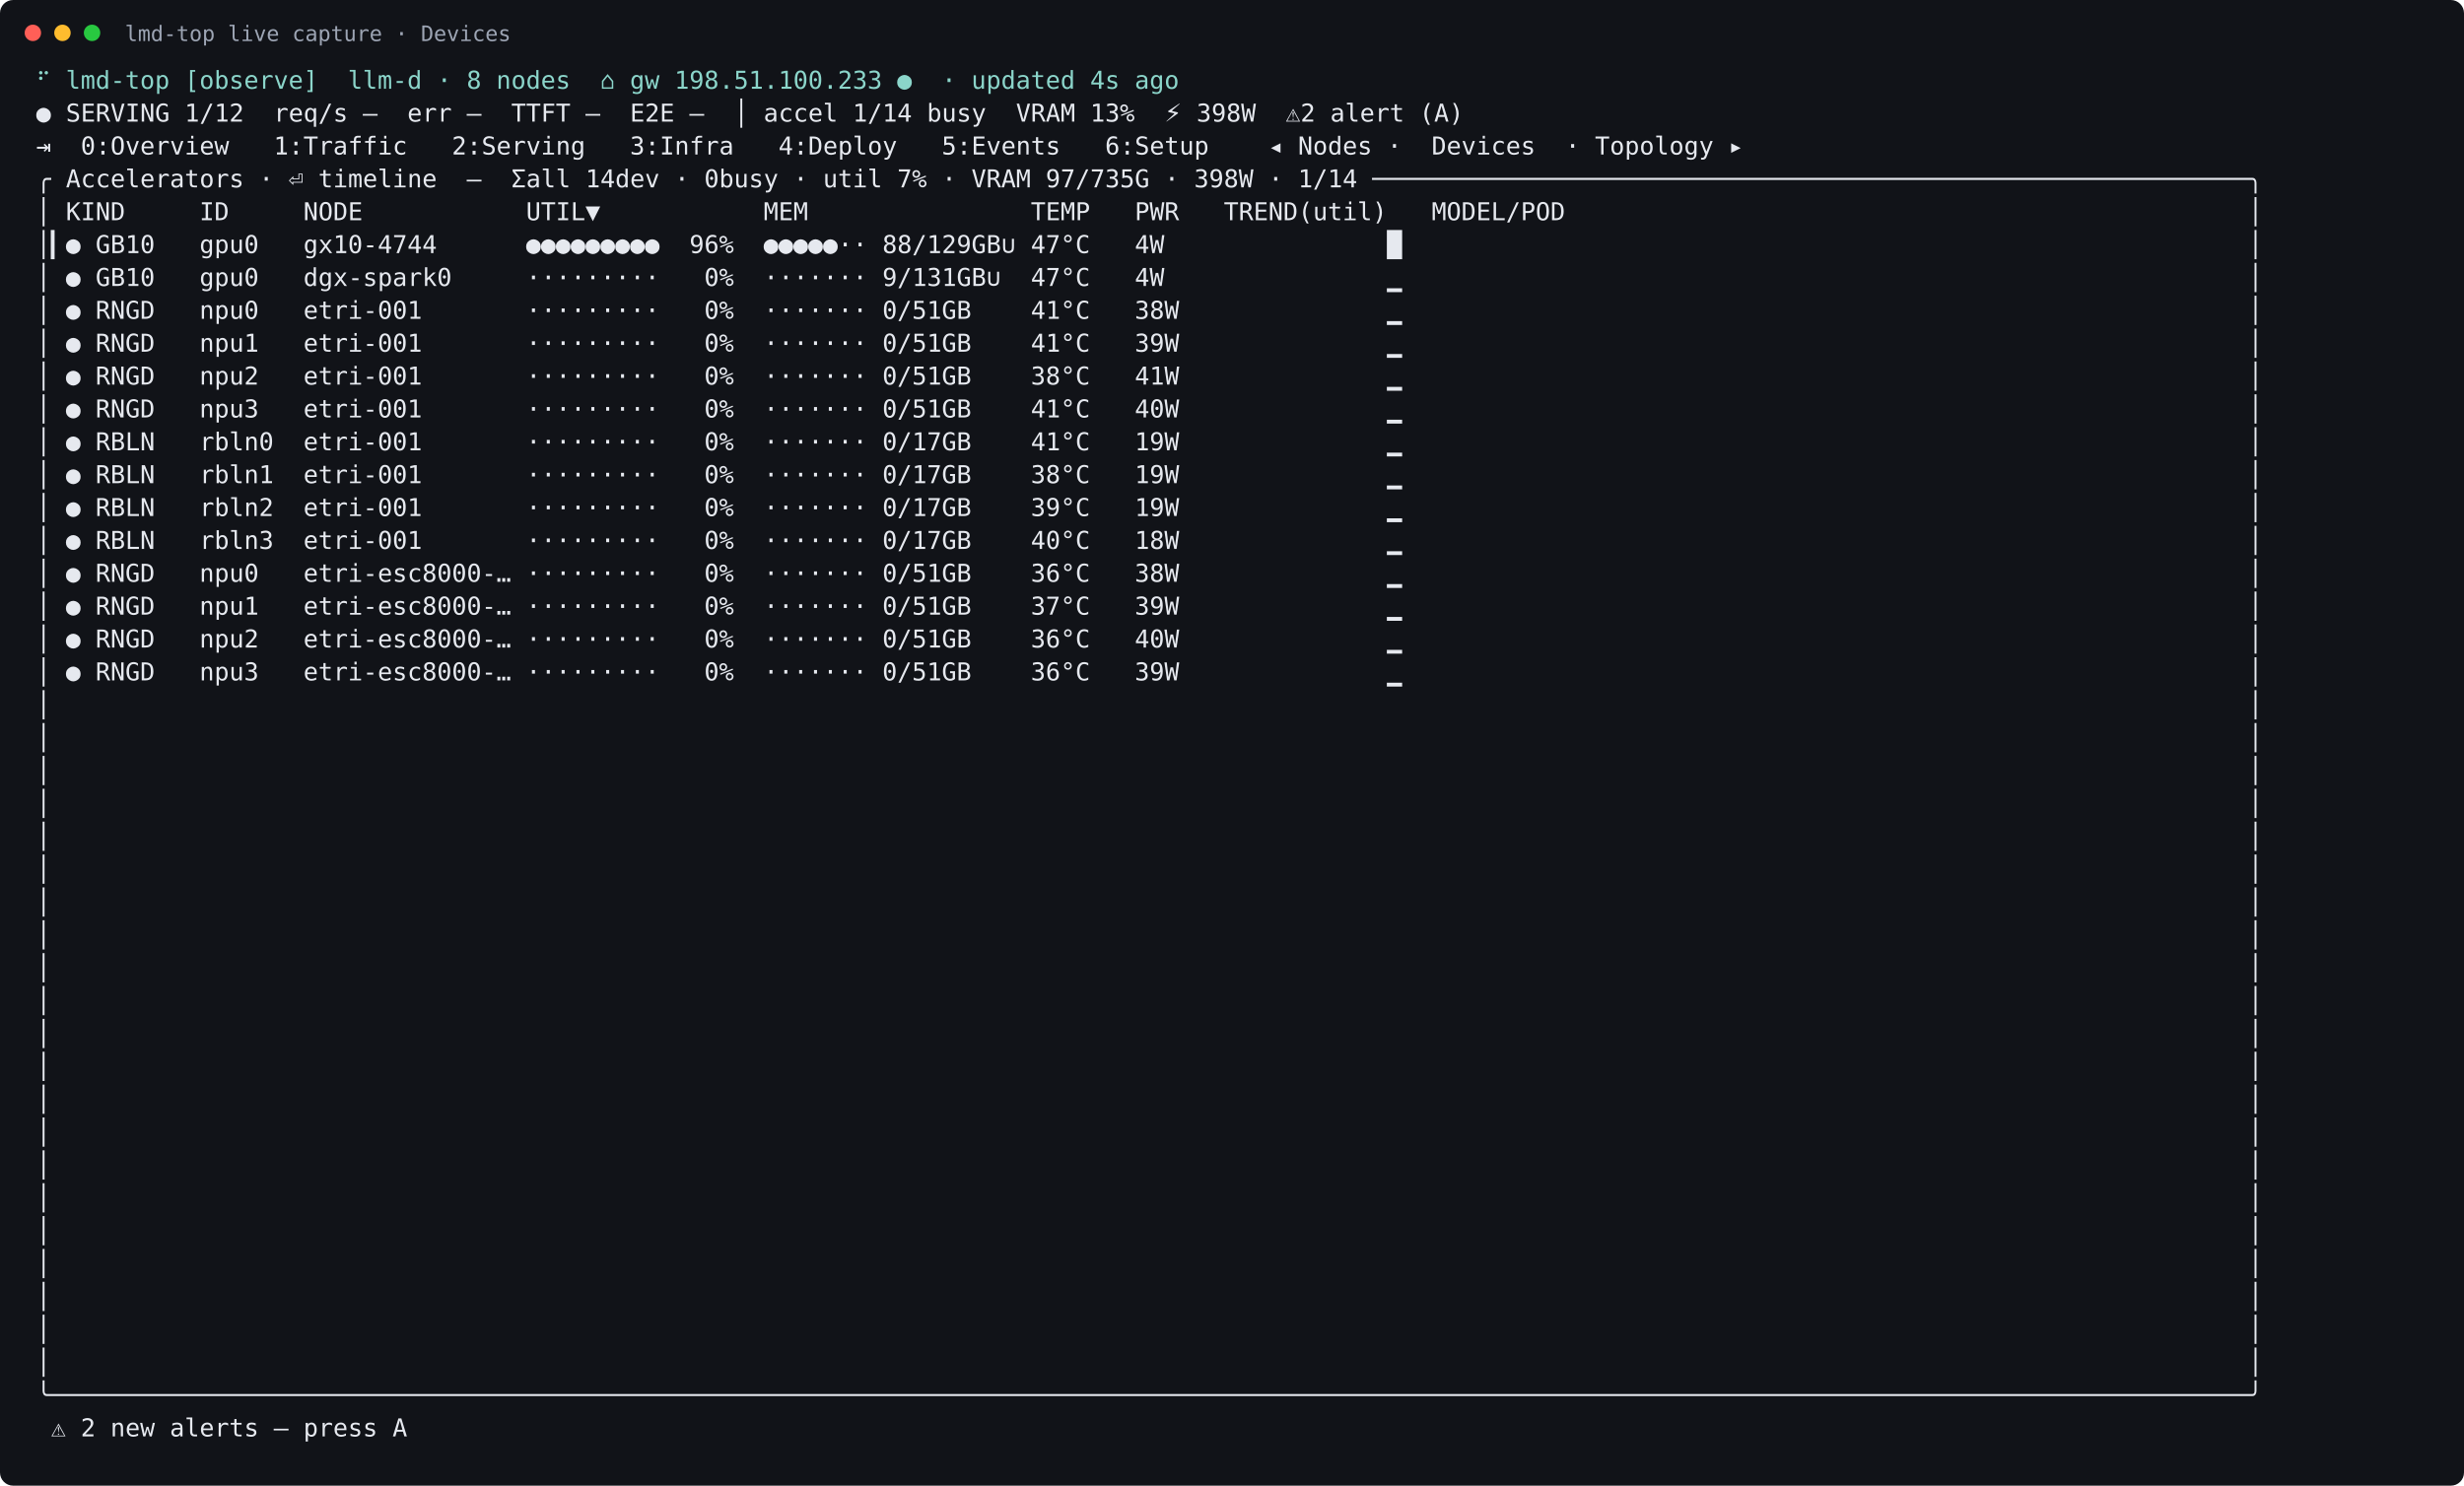
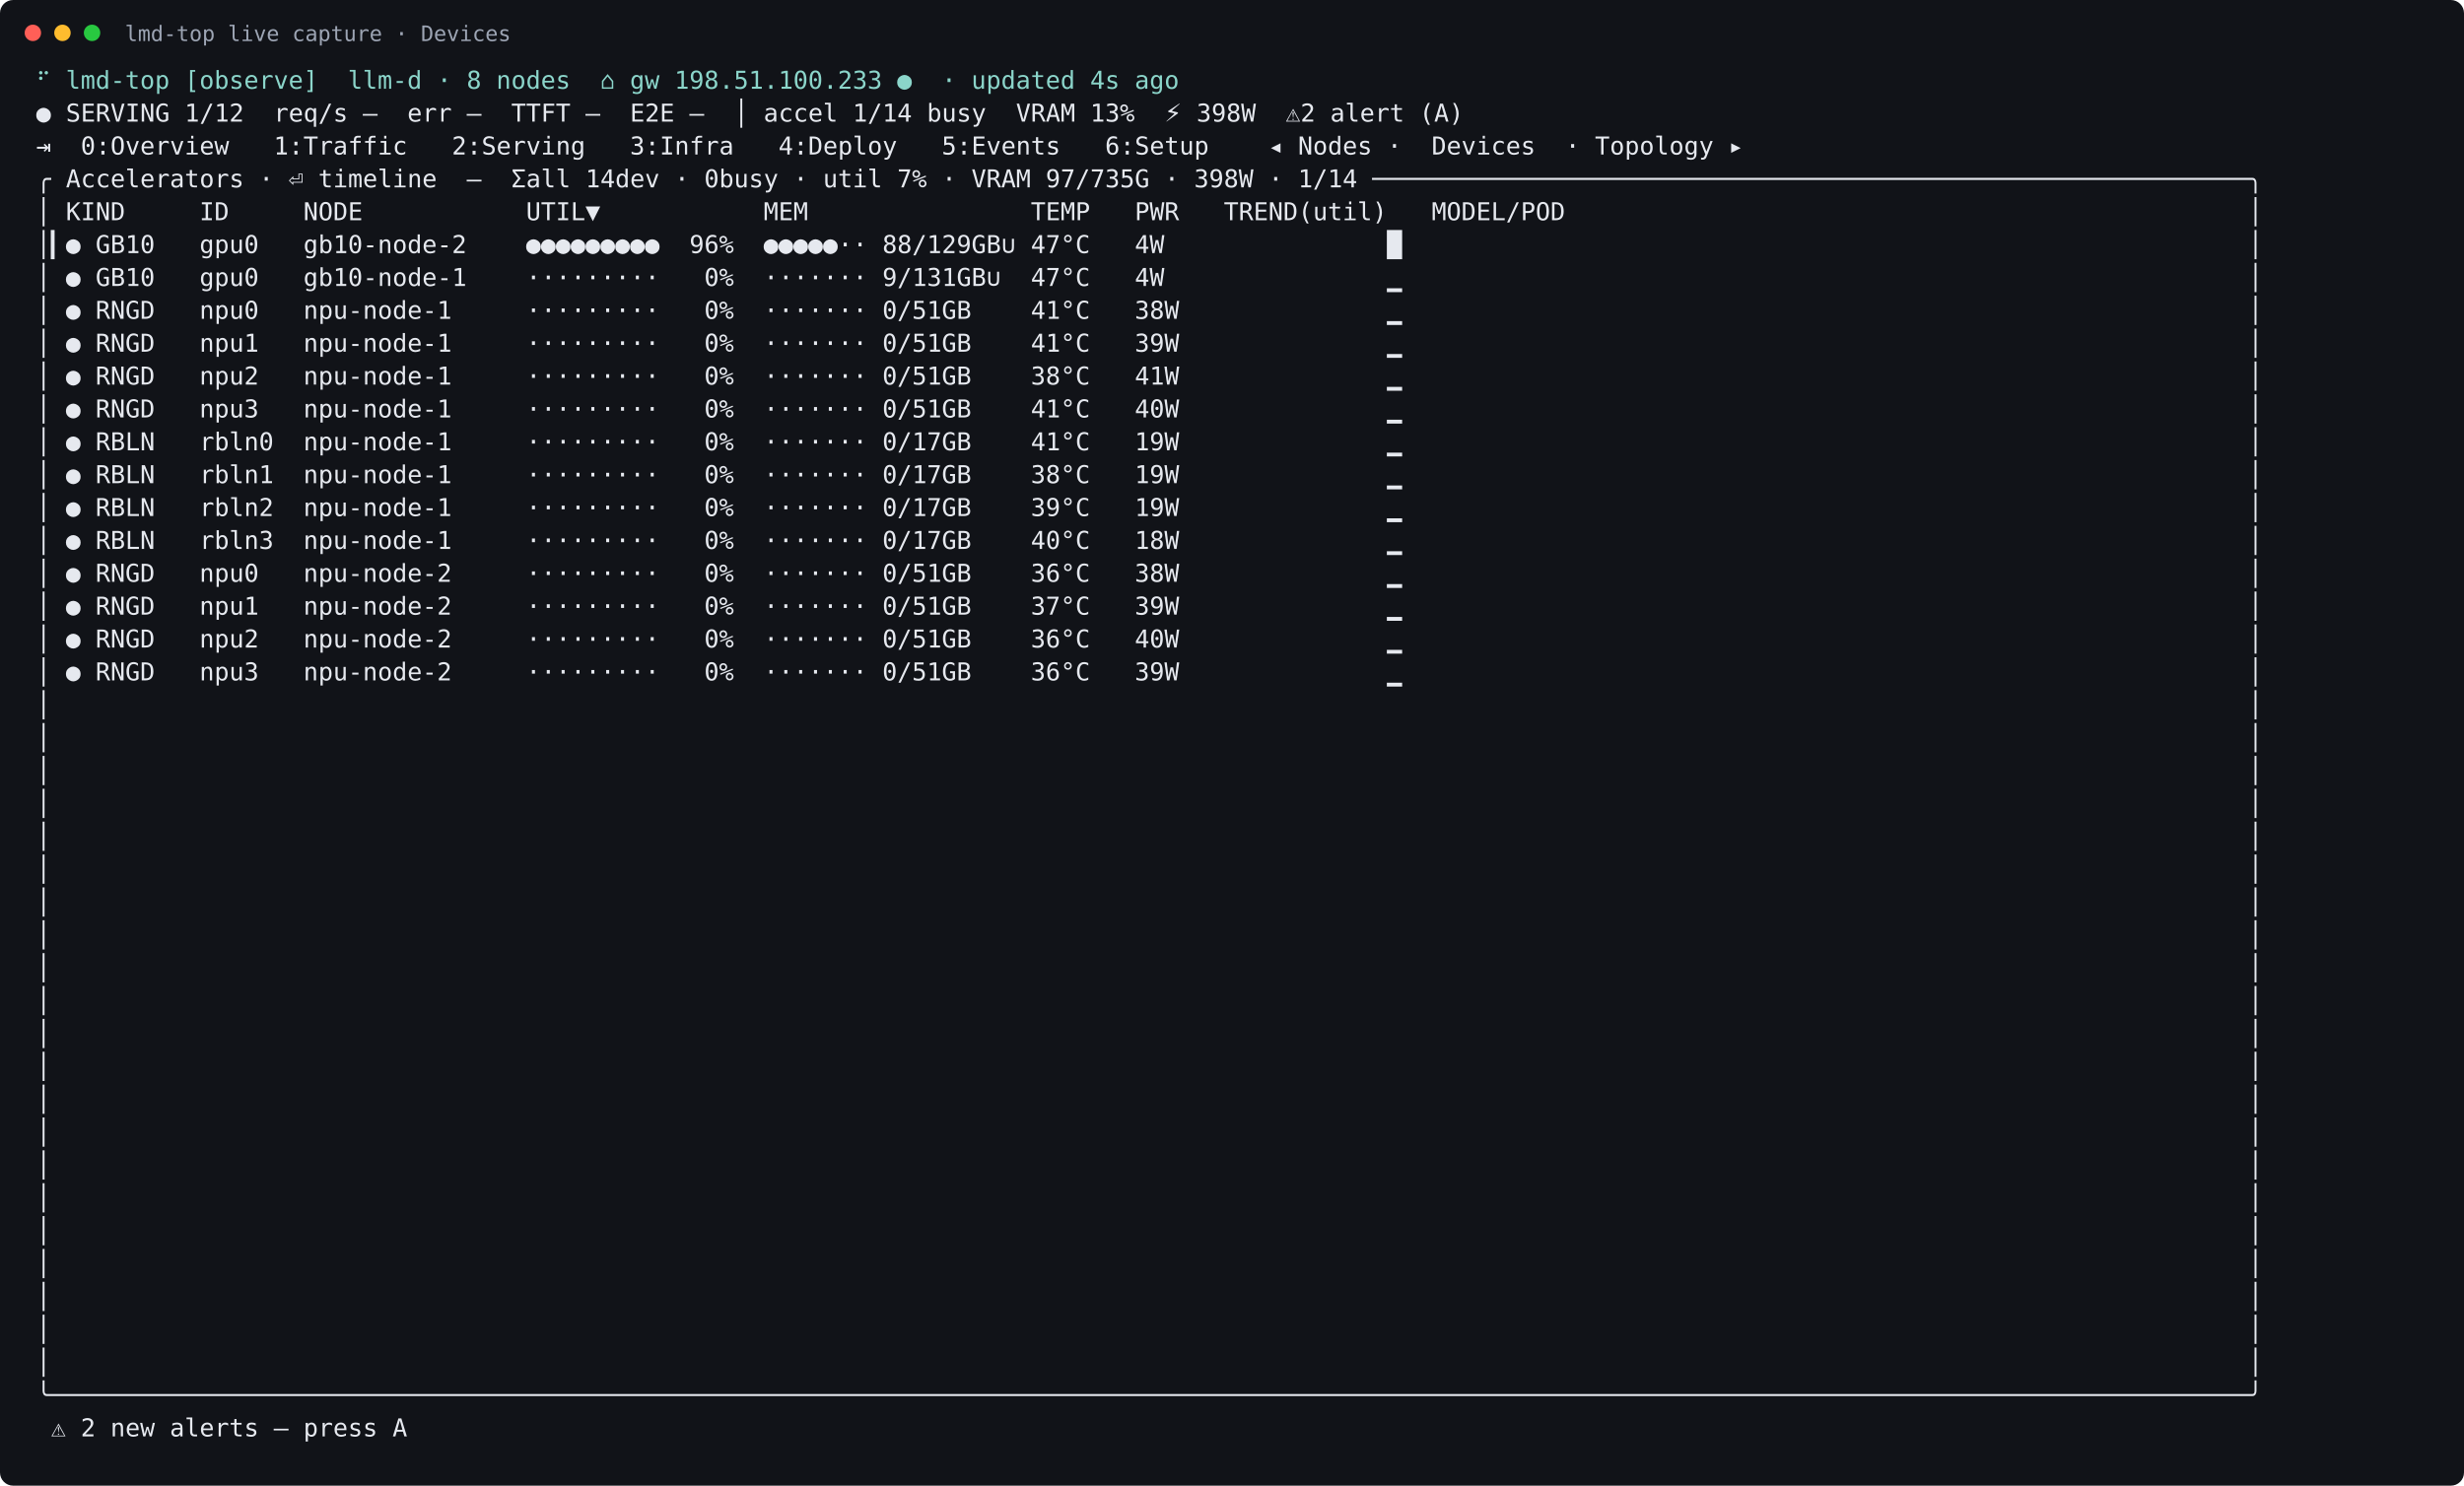
<svg xmlns="http://www.w3.org/2000/svg" width="1499" height="904" viewBox="0 0 1499 904">
  <rect width="100%" height="100%" rx="8" fill="#111318" />
  <circle cx="20" cy="20" r="5" fill="#ff5f57" />
  <circle cx="38" cy="20" r="5" fill="#febc2e" />
  <circle cx="56" cy="20" r="5" fill="#28c840" />
  <text x="76" y="25" fill="#9da5b4" font-family="DejaVu Sans Mono, monospace" font-size="13">lmd-top live capture · Devices</text>
  <text xml:space="preserve" x="22" y="54" fill="#e6e9ef" font-family="DejaVu Sans Mono, monospace" font-size="15">
    <tspan x="22" dy="0" fill="#8bd5ca">⠋ lmd-top [observe]  llm-d · 8 nodes  ⌂ gw 198.51.100.233 ●  · updated 4s ago</tspan>
    <tspan x="22" dy="20">● SERVING 1/12  req/s –  err –  TTFT –  E2E –  │ accel 1/14 busy  VRAM 13%  ⚡ 398W  ⚠2 alert (A)</tspan>
    <tspan x="22" dy="20">⇥  0:Overview   1:Traffic   2:Serving   3:Infra   4:Deploy   5:Events   6:Setup    ◂ Nodes ·  Devices  · Topology ▸</tspan>
    <tspan x="22" dy="20">╭ Accelerators · ⏎ timeline  —  Σall 14dev · 0busy · util 7% · VRAM 97/735G · 398W · 1/14 ───────────────────────────────────────────────────────────╮</tspan>
    <tspan x="22" dy="20">│ KIND     ID     NODE           UTIL▼           MEM               TEMP   PWR   TREND(util)   MODEL/POD                                              │</tspan>
-     <tspan x="22" dy="20">│▎● GB10   gpu0   gx10-4744      ●●●●●●●●●  96%  ●●●●●·· 88/129GB∪ 47°C   4W               █                                                         │</tspan>
-     <tspan x="22" dy="20">│ ● GB10   gpu0   dgx-spark0     ·········   0%  ······· 9/131GB∪  47°C   4W               ▁                                                         │</tspan>
-     <tspan x="22" dy="20">│ ● RNGD   npu0   etri-001       ·········   0%  ······· 0/51GB    41°C   38W              ▁                                                         │</tspan>
-     <tspan x="22" dy="20">│ ● RNGD   npu1   etri-001       ·········   0%  ······· 0/51GB    41°C   39W              ▁                                                         │</tspan>
-     <tspan x="22" dy="20">│ ● RNGD   npu2   etri-001       ·········   0%  ······· 0/51GB    38°C   41W              ▁                                                         │</tspan>
-     <tspan x="22" dy="20">│ ● RNGD   npu3   etri-001       ·········   0%  ······· 0/51GB    41°C   40W              ▁                                                         │</tspan>
-     <tspan x="22" dy="20">│ ● RBLN   rbln0  etri-001       ·········   0%  ······· 0/17GB    41°C   19W              ▁                                                         │</tspan>
-     <tspan x="22" dy="20">│ ● RBLN   rbln1  etri-001       ·········   0%  ······· 0/17GB    38°C   19W              ▁                                                         │</tspan>
-     <tspan x="22" dy="20">│ ● RBLN   rbln2  etri-001       ·········   0%  ······· 0/17GB    39°C   19W              ▁                                                         │</tspan>
-     <tspan x="22" dy="20">│ ● RBLN   rbln3  etri-001       ·········   0%  ······· 0/17GB    40°C   18W              ▁                                                         │</tspan>
-     <tspan x="22" dy="20">│ ● RNGD   npu0   etri-esc8000-… ·········   0%  ······· 0/51GB    36°C   38W              ▁                                                         │</tspan>
-     <tspan x="22" dy="20">│ ● RNGD   npu1   etri-esc8000-… ·········   0%  ······· 0/51GB    37°C   39W              ▁                                                         │</tspan>
-     <tspan x="22" dy="20">│ ● RNGD   npu2   etri-esc8000-… ·········   0%  ······· 0/51GB    36°C   40W              ▁                                                         │</tspan>
-     <tspan x="22" dy="20">│ ● RNGD   npu3   etri-esc8000-… ·········   0%  ······· 0/51GB    36°C   39W              ▁                                                         │</tspan>
+     <tspan x="22" dy="20">│▎● GB10   gpu0   gb10-node-2    ●●●●●●●●●  96%  ●●●●●·· 88/129GB∪ 47°C   4W               █                                                         │</tspan>
+     <tspan x="22" dy="20">│ ● GB10   gpu0   gb10-node-1    ·········   0%  ······· 9/131GB∪  47°C   4W               ▁                                                         │</tspan>
+     <tspan x="22" dy="20">│ ● RNGD   npu0   npu-node-1     ·········   0%  ······· 0/51GB    41°C   38W              ▁                                                         │</tspan>
+     <tspan x="22" dy="20">│ ● RNGD   npu1   npu-node-1     ·········   0%  ······· 0/51GB    41°C   39W              ▁                                                         │</tspan>
+     <tspan x="22" dy="20">│ ● RNGD   npu2   npu-node-1     ·········   0%  ······· 0/51GB    38°C   41W              ▁                                                         │</tspan>
+     <tspan x="22" dy="20">│ ● RNGD   npu3   npu-node-1     ·········   0%  ······· 0/51GB    41°C   40W              ▁                                                         │</tspan>
+     <tspan x="22" dy="20">│ ● RBLN   rbln0  npu-node-1     ·········   0%  ······· 0/17GB    41°C   19W              ▁                                                         │</tspan>
+     <tspan x="22" dy="20">│ ● RBLN   rbln1  npu-node-1     ·········   0%  ······· 0/17GB    38°C   19W              ▁                                                         │</tspan>
+     <tspan x="22" dy="20">│ ● RBLN   rbln2  npu-node-1     ·········   0%  ······· 0/17GB    39°C   19W              ▁                                                         │</tspan>
+     <tspan x="22" dy="20">│ ● RBLN   rbln3  npu-node-1     ·········   0%  ······· 0/17GB    40°C   18W              ▁                                                         │</tspan>
+     <tspan x="22" dy="20">│ ● RNGD   npu0   npu-node-2     ·········   0%  ······· 0/51GB    36°C   38W              ▁                                                         │</tspan>
+     <tspan x="22" dy="20">│ ● RNGD   npu1   npu-node-2     ·········   0%  ······· 0/51GB    37°C   39W              ▁                                                         │</tspan>
+     <tspan x="22" dy="20">│ ● RNGD   npu2   npu-node-2     ·········   0%  ······· 0/51GB    36°C   40W              ▁                                                         │</tspan>
+     <tspan x="22" dy="20">│ ● RNGD   npu3   npu-node-2     ·········   0%  ······· 0/51GB    36°C   39W              ▁                                                         │</tspan>
    <tspan x="22" dy="20">│                                                                                                                                                    │</tspan>
    <tspan x="22" dy="20">│                                                                                                                                                    │</tspan>
    <tspan x="22" dy="20">│                                                                                                                                                    │</tspan>
    <tspan x="22" dy="20">│                                                                                                                                                    │</tspan>
    <tspan x="22" dy="20">│                                                                                                                                                    │</tspan>
    <tspan x="22" dy="20">│                                                                                                                                                    │</tspan>
    <tspan x="22" dy="20">│                                                                                                                                                    │</tspan>
    <tspan x="22" dy="20">│                                                                                                                                                    │</tspan>
    <tspan x="22" dy="20">│                                                                                                                                                    │</tspan>
    <tspan x="22" dy="20">│                                                                                                                                                    │</tspan>
    <tspan x="22" dy="20">│                                                                                                                                                    │</tspan>
    <tspan x="22" dy="20">│                                                                                                                                                    │</tspan>
    <tspan x="22" dy="20">│                                                                                                                                                    │</tspan>
    <tspan x="22" dy="20">│                                                                                                                                                    │</tspan>
    <tspan x="22" dy="20">│                                                                                                                                                    │</tspan>
    <tspan x="22" dy="20">│                                                                                                                                                    │</tspan>
    <tspan x="22" dy="20">│                                                                                                                                                    │</tspan>
    <tspan x="22" dy="20">│                                                                                                                                                    │</tspan>
    <tspan x="22" dy="20">│                                                                                                                                                    │</tspan>
    <tspan x="22" dy="20">│                                                                                                                                                    │</tspan>
    <tspan x="22" dy="20">│                                                                                                                                                    │</tspan>
    <tspan x="22" dy="20">╰────────────────────────────────────────────────────────────────────────────────────────────────────────────────────────────────────────────────────╯</tspan>
    <tspan x="22" dy="20"> ⚠ 2 new alerts — press A</tspan>
  </text>
</svg>
